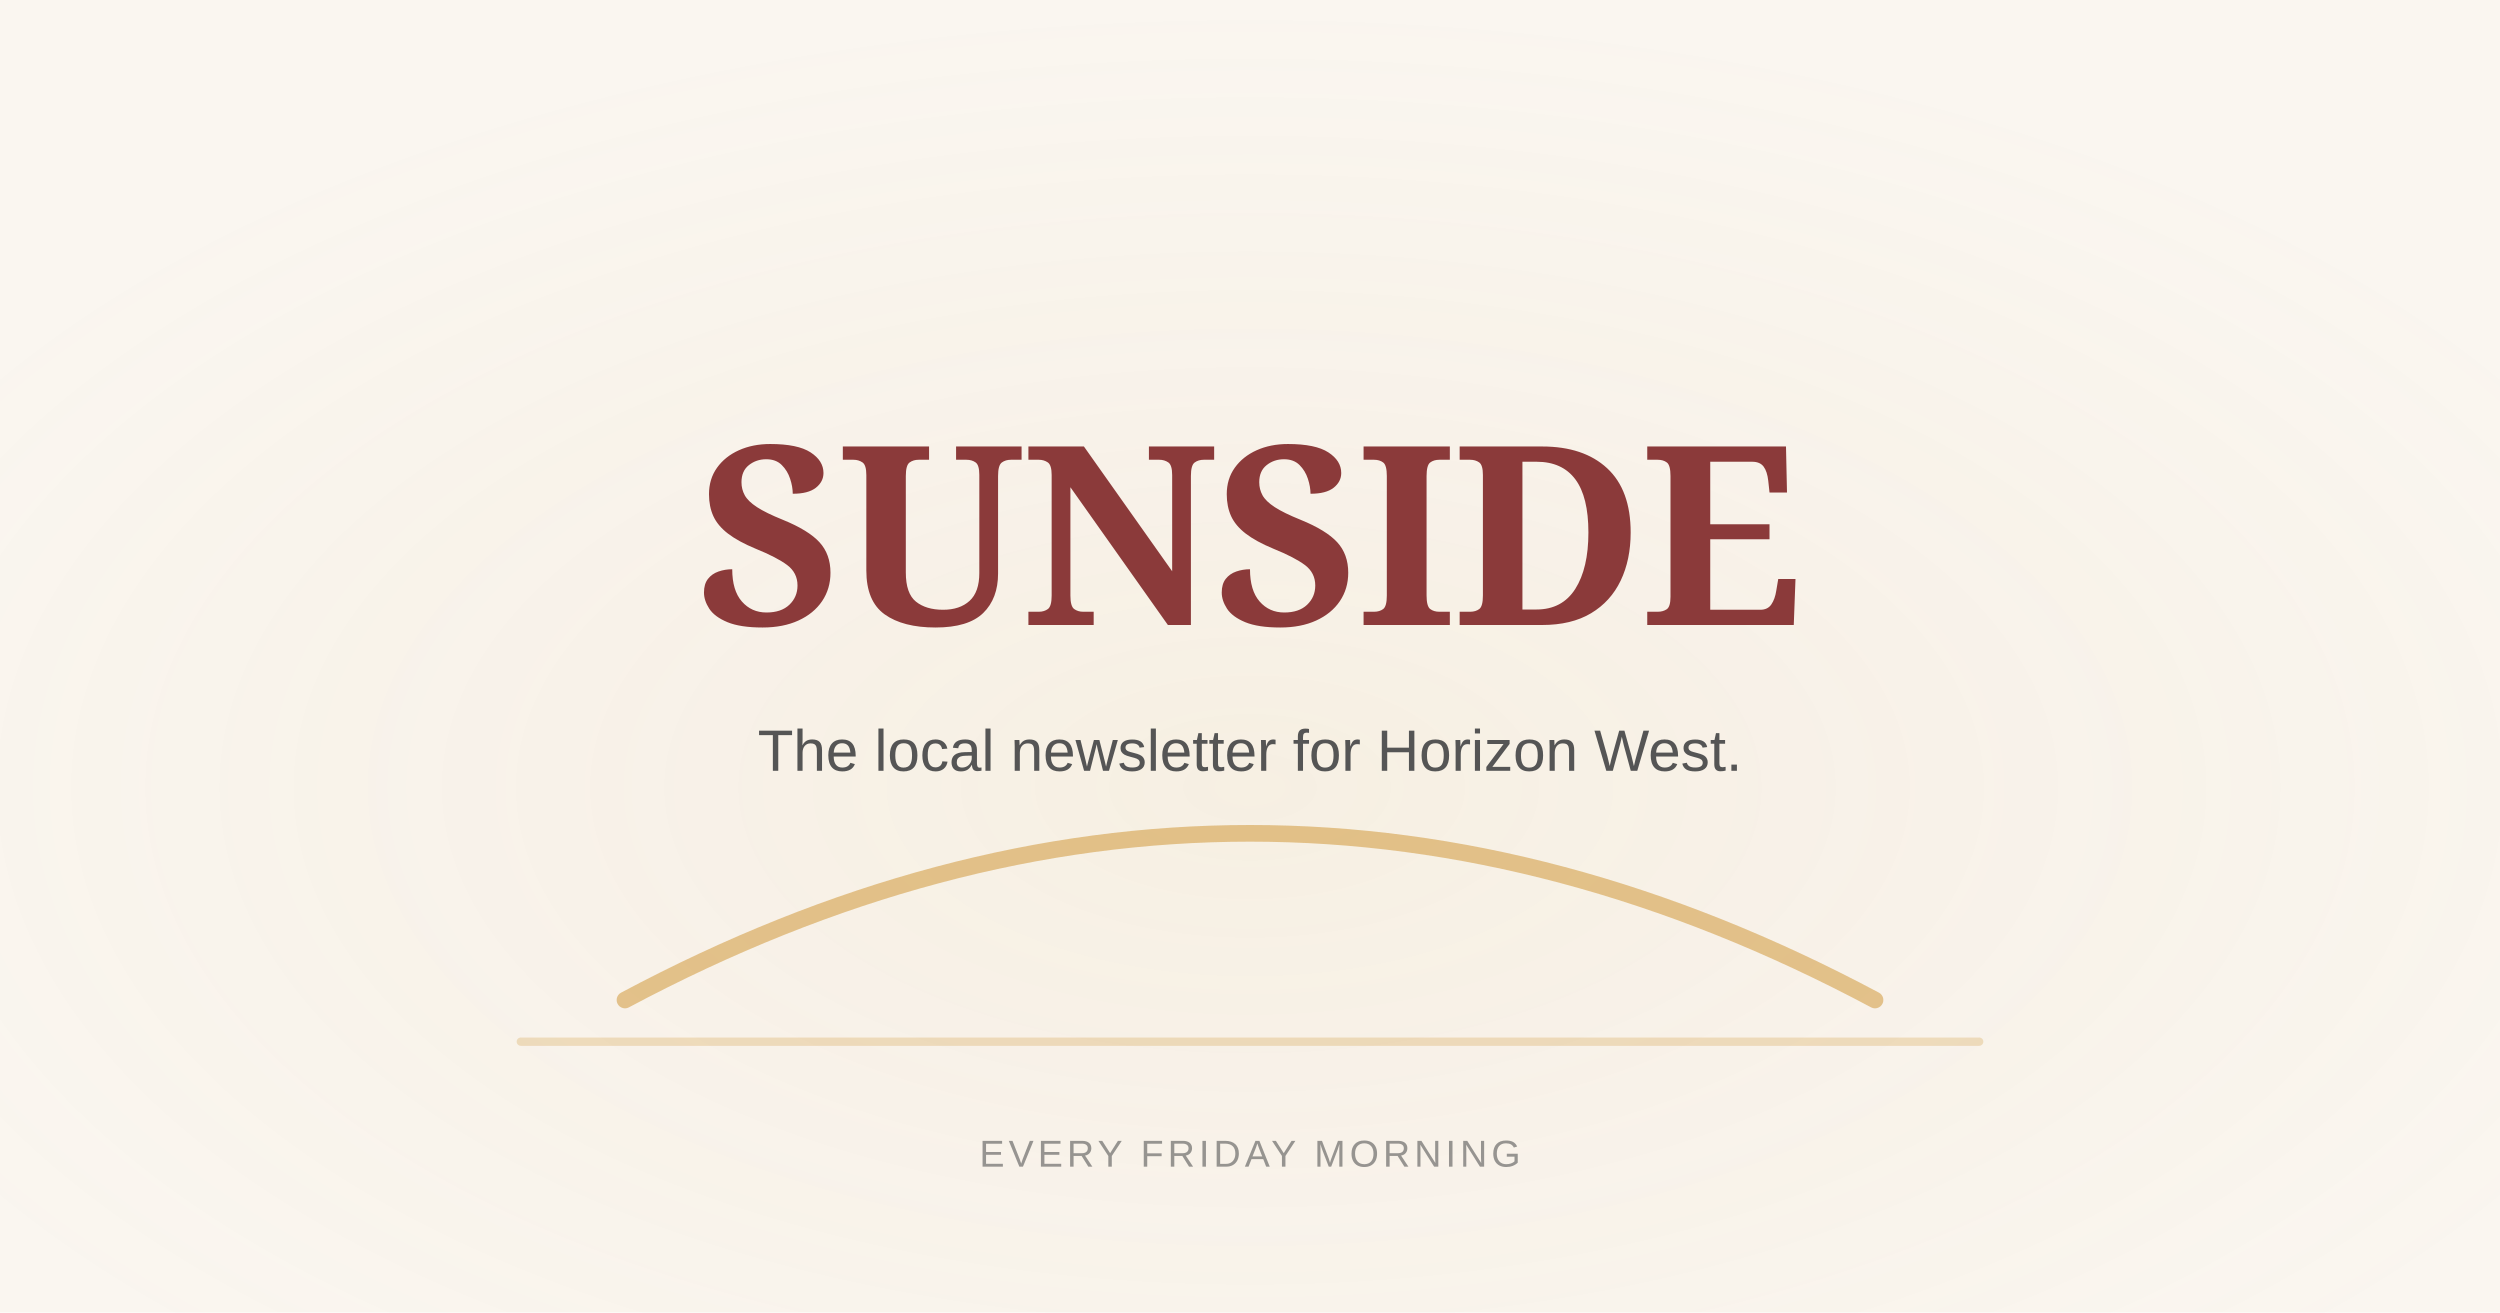
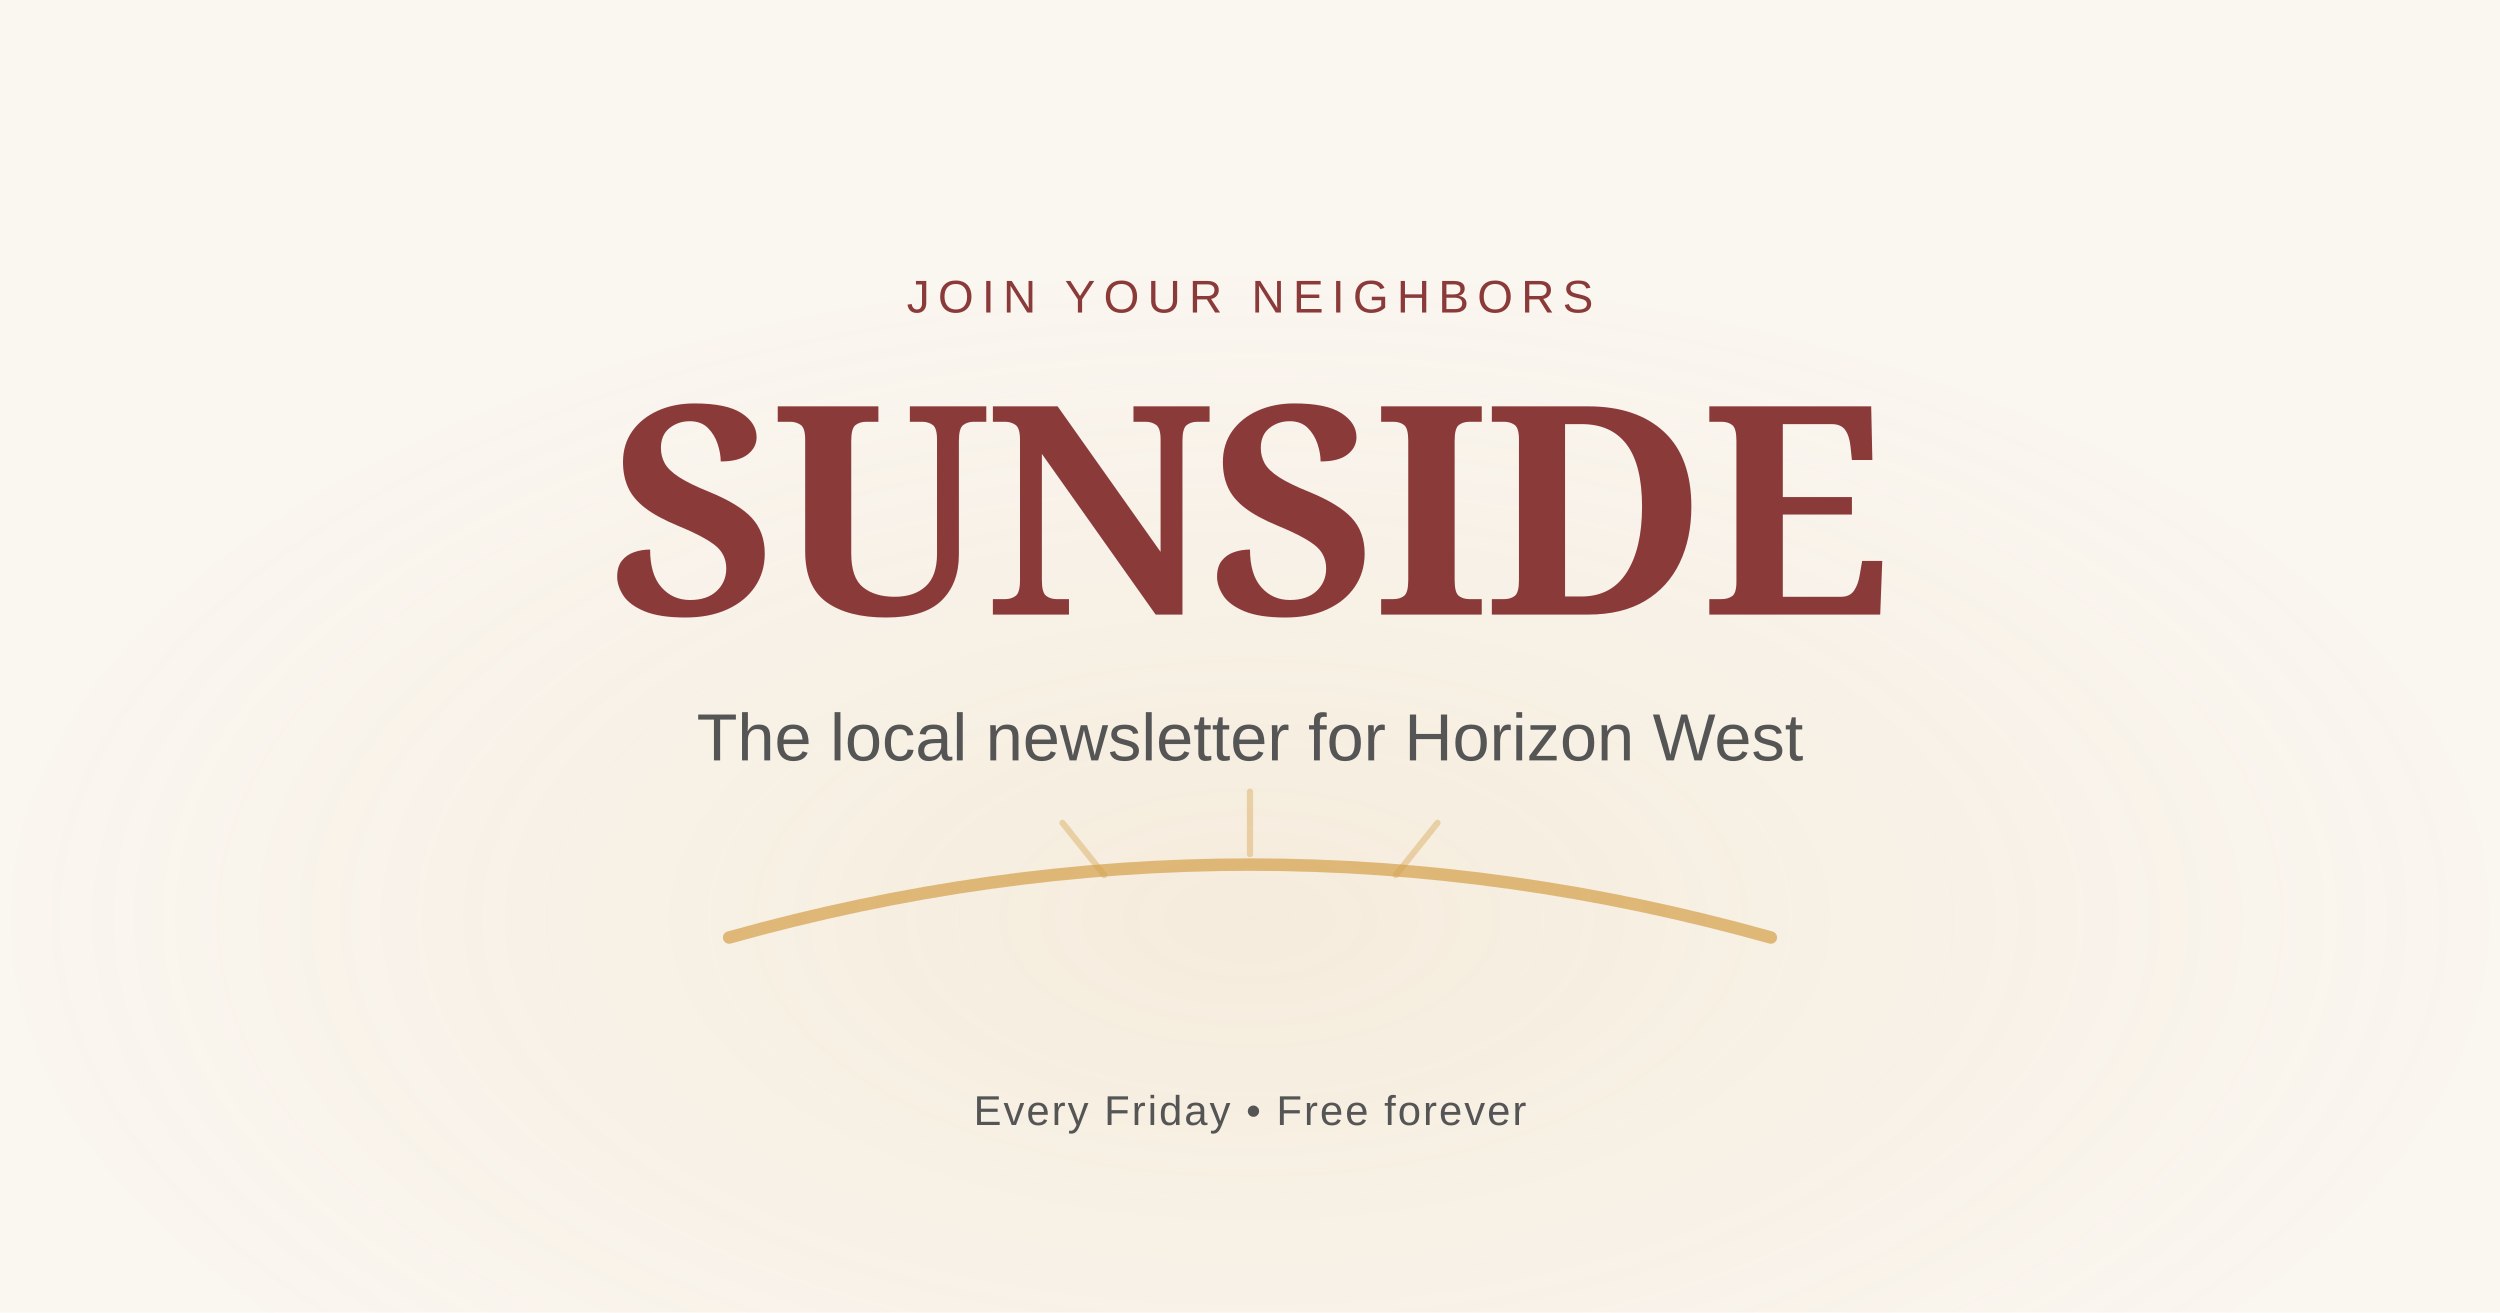
<svg xmlns="http://www.w3.org/2000/svg" viewBox="0 0 1200 630">
  <rect width="1200" height="630" fill="#FAF6F0" />
  <defs>
-     <radialGradient id="warmGlow" cx="50%" cy="60%" r="60%">
-       <stop offset="0%" stop-color="#D4A04A" stop-opacity="0.08" />
+     <radialGradient id="warmGlow" cx="50%" cy="70%" r="50%">
+       <stop offset="0%" stop-color="#D4A04A" stop-opacity="0.12" />
      <stop offset="100%" stop-color="#D4A04A" stop-opacity="0" />
    </radialGradient>
  </defs>
  <rect width="1200" height="630" fill="url(#warmGlow)" />
-   <path d="M300 480 Q600 320 900 480" stroke="#D4A04A" stroke-width="8" stroke-linecap="round" fill="none" opacity="0.6" />
-   <line x1="250" y1="500" x2="950" y2="500" stroke="#D4A04A" stroke-width="4" stroke-linecap="round" opacity="0.3" />
-   <text x="600" y="300" text-anchor="middle" font-family="Georgia, 'Playfair Display', serif" font-size="120" font-weight="700" fill="#8B3A3A" letter-spacing="-2">SUNSIDE</text>
-   <text x="600" y="370" text-anchor="middle" font-family="'Helvetica Neue', Arial, sans-serif" font-size="28" fill="#555555">The local newsletter for Horizon West.</text>
-   <text x="600" y="560" text-anchor="middle" font-family="'Helvetica Neue', Arial, sans-serif" font-size="18" fill="#555555" opacity="0.6" letter-spacing="2">EVERY FRIDAY MORNING</text>
+   <text x="600" y="150" text-anchor="middle" font-family="'Helvetica Neue', Arial, sans-serif" font-size="22" fill="#8B3A3A" letter-spacing="4" font-weight="500">JOIN YOUR NEIGHBORS</text>
+   <text x="600" y="295" text-anchor="middle" font-family="Georgia, 'Playfair Display', serif" font-size="140" font-weight="700" fill="#8B3A3A" letter-spacing="-3">SUNSIDE</text>
+   <text x="600" y="365" text-anchor="middle" font-family="'Helvetica Neue', Arial, sans-serif" font-size="32" fill="#555555">The local newsletter for Horizon West</text>
+   <path d="M350 450 Q600 380 850 450" stroke="#D4A04A" stroke-width="6" stroke-linecap="round" fill="none" opacity="0.7" />
+   <line x1="530" y1="420" x2="510" y2="395" stroke="#D4A04A" stroke-width="3" stroke-linecap="round" opacity="0.4" />
+   <line x1="600" y1="410" x2="600" y2="380" stroke="#D4A04A" stroke-width="3" stroke-linecap="round" opacity="0.4" />
+   <line x1="670" y1="420" x2="690" y2="395" stroke="#D4A04A" stroke-width="3" stroke-linecap="round" opacity="0.4" />
+   <text x="600" y="540" text-anchor="middle" font-family="'Helvetica Neue', Arial, sans-serif" font-size="20" fill="#555555" letter-spacing="1">Every Friday  •  Free forever</text>
</svg>
